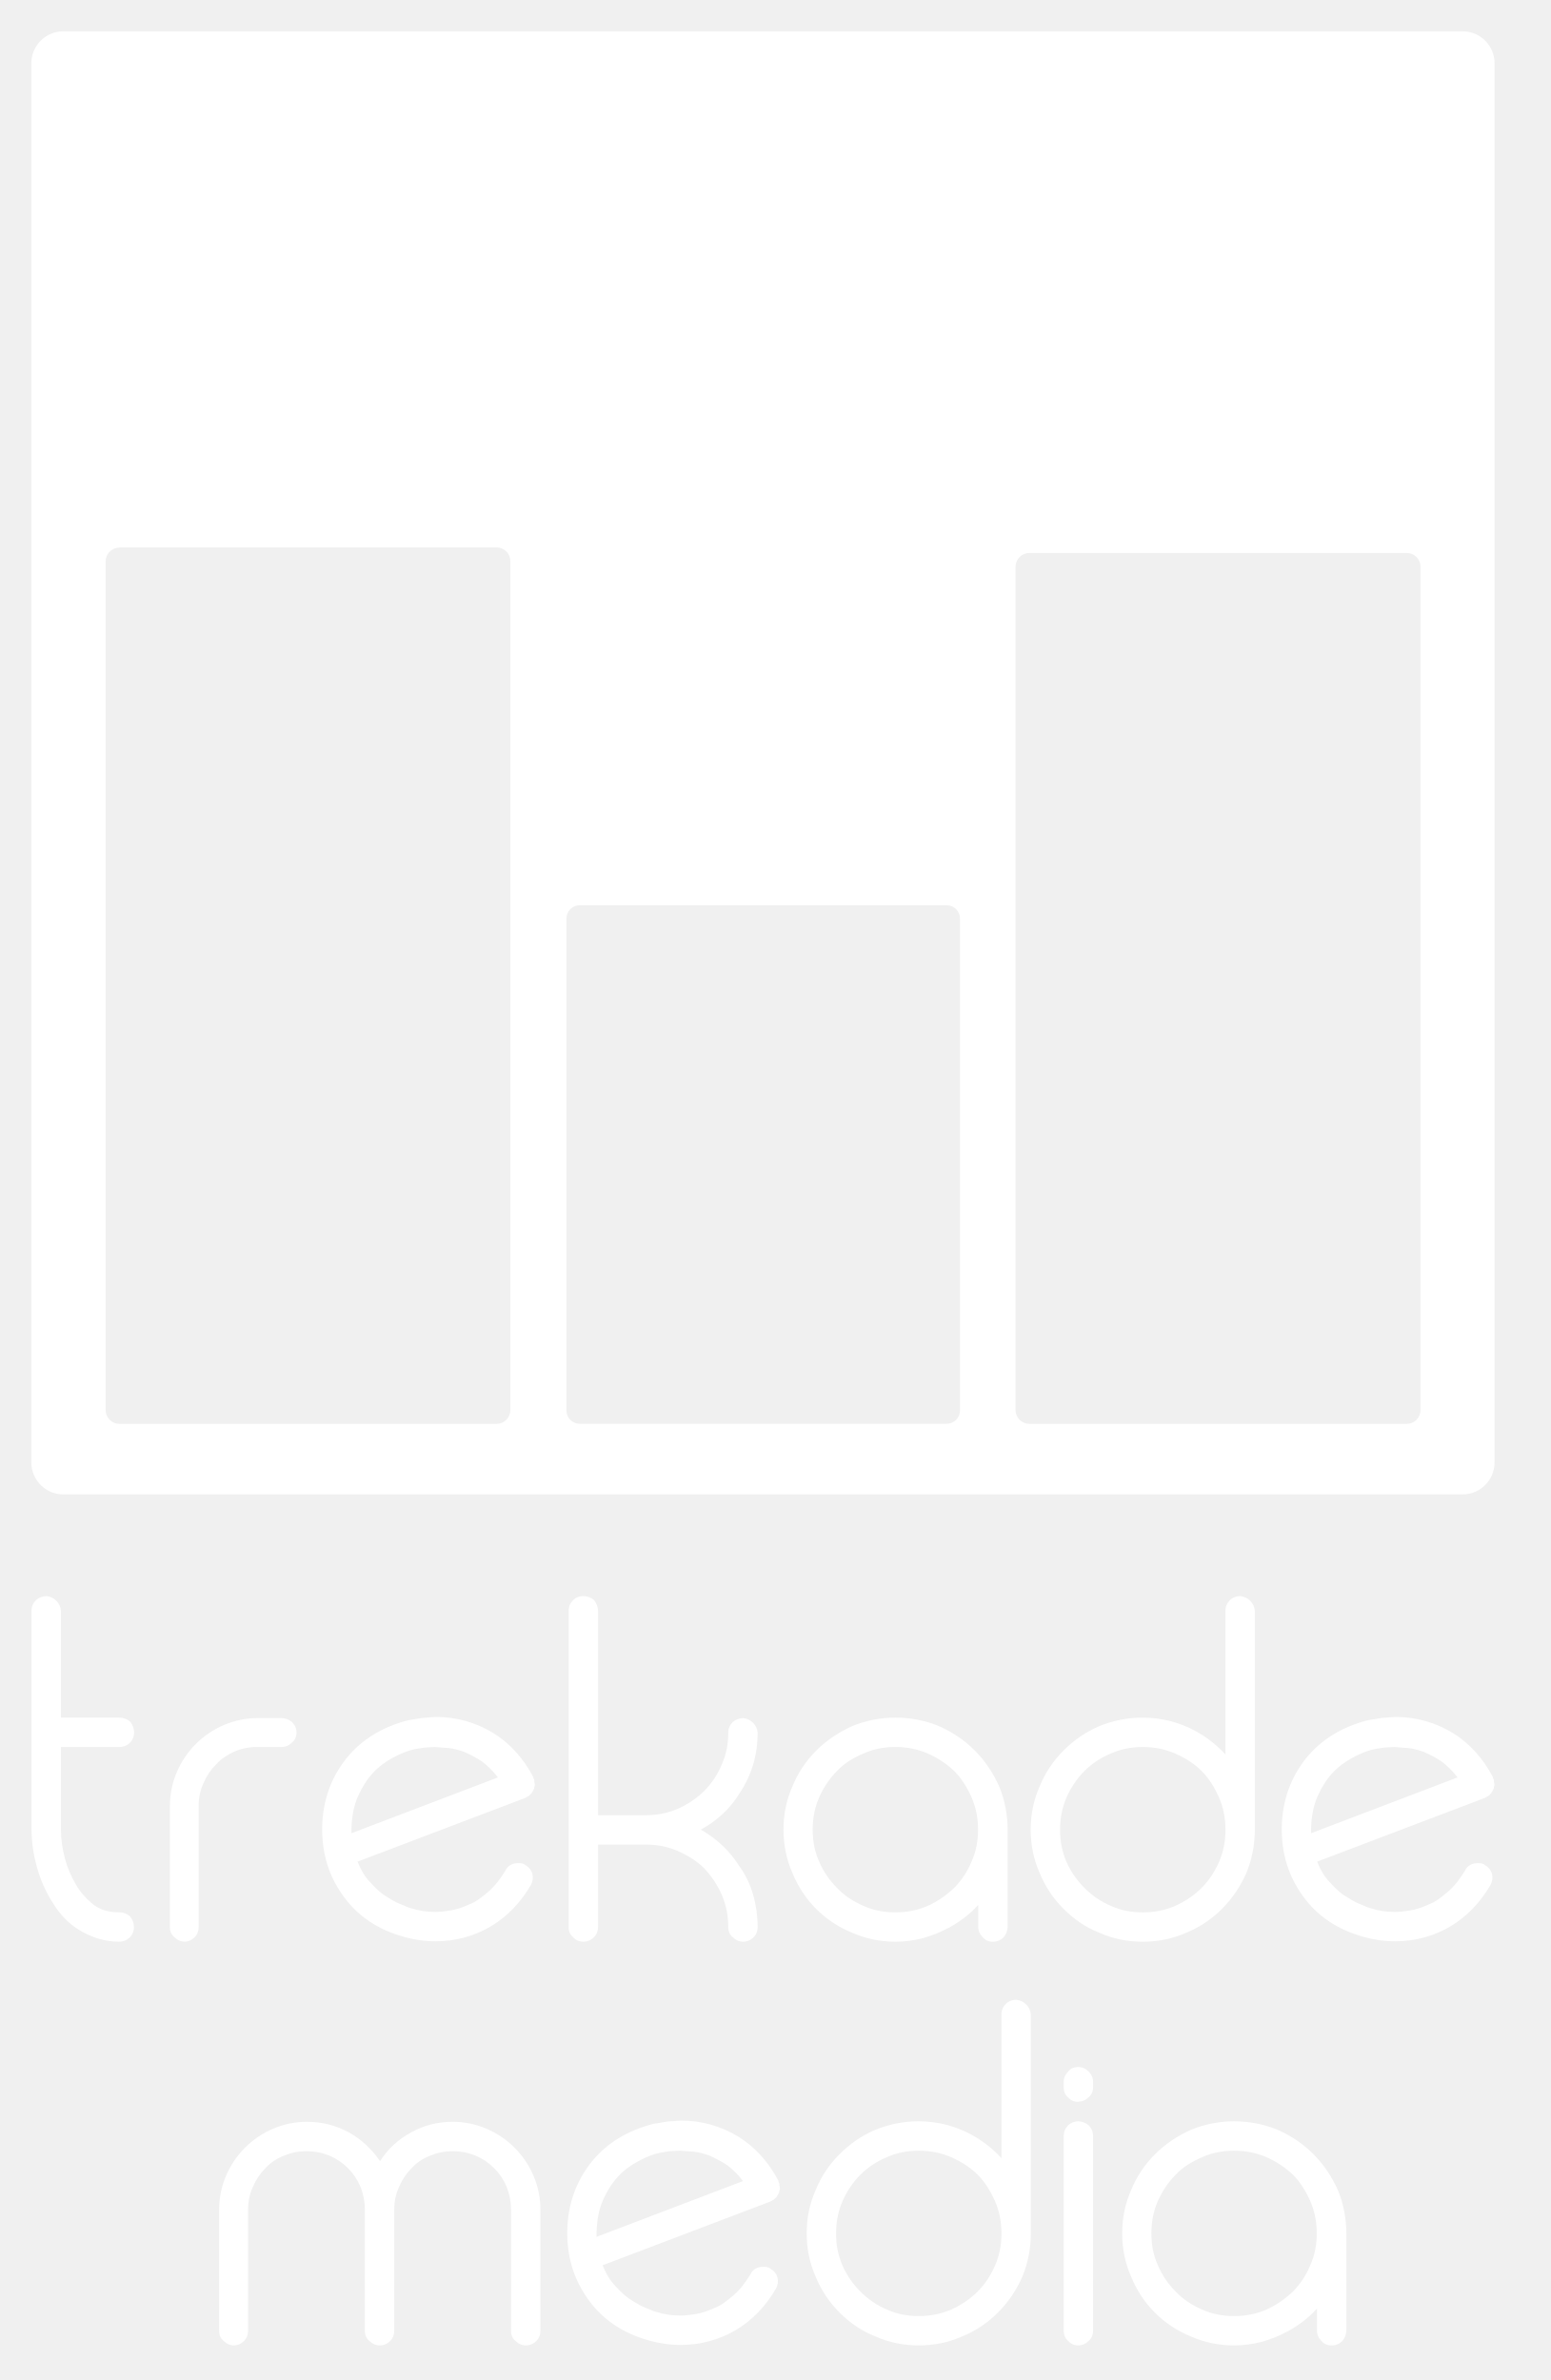
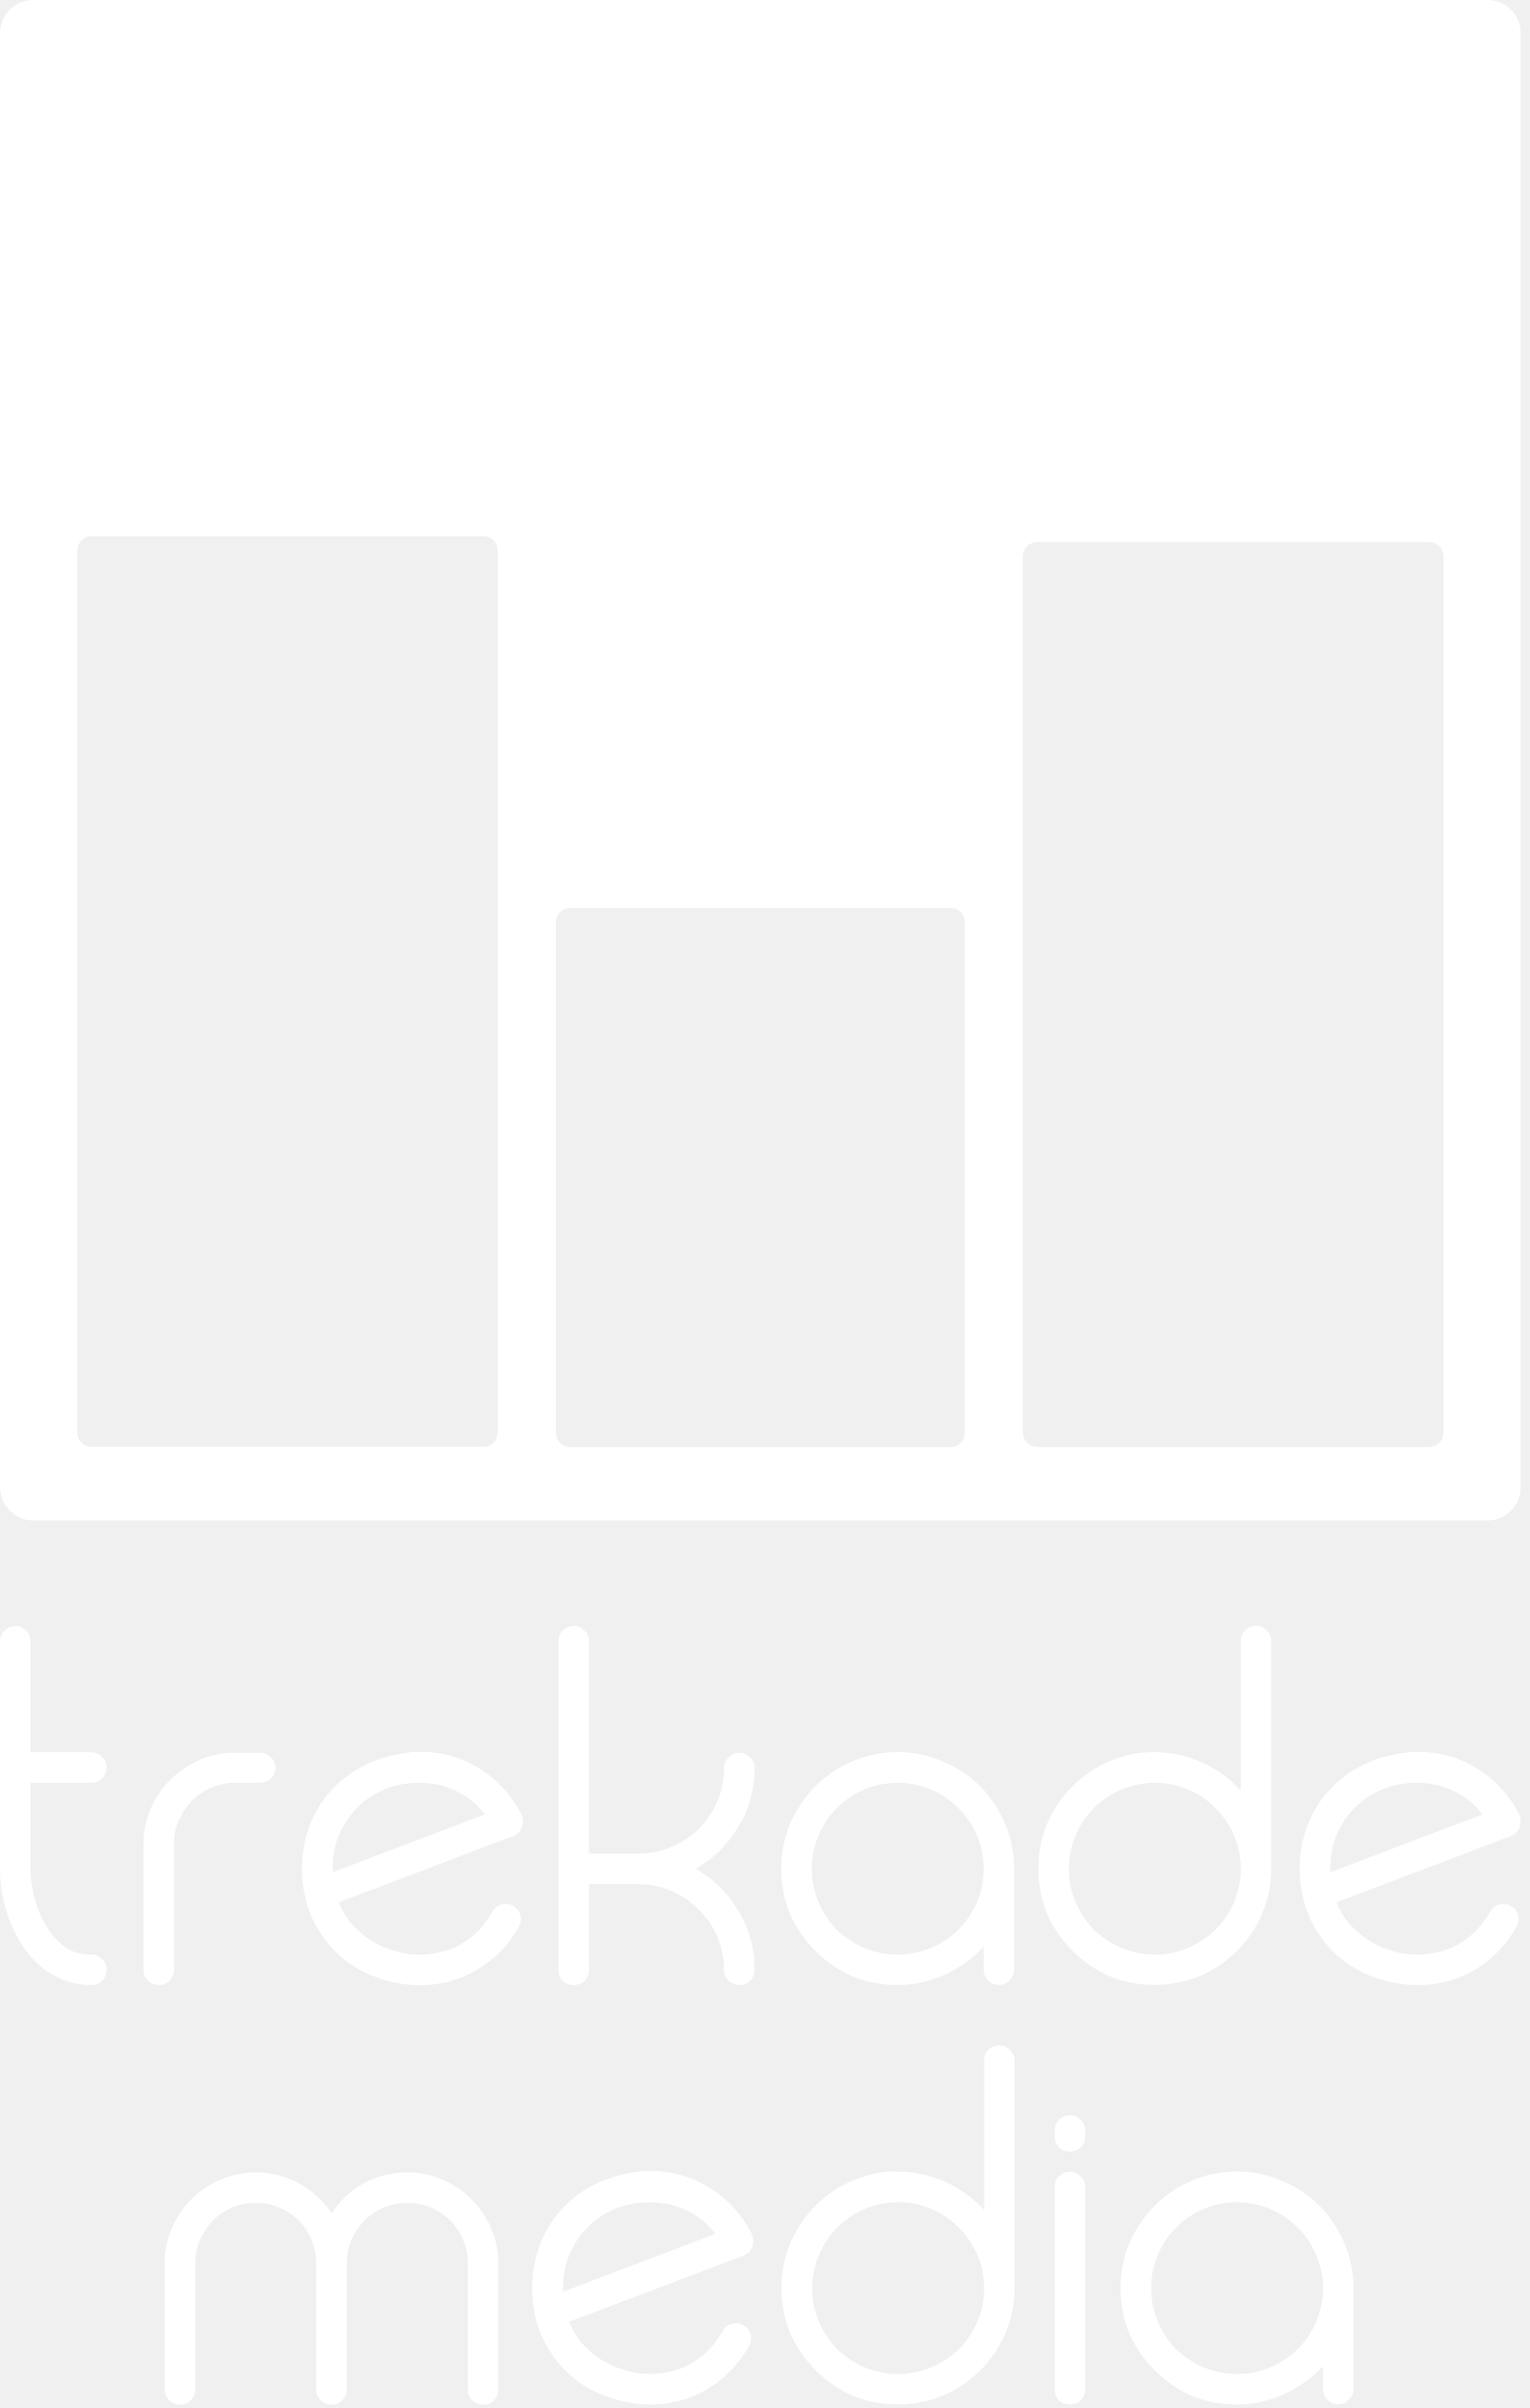
- <svg xmlns="http://www.w3.org/2000/svg" xmlns:xlink="http://www.w3.org/1999/xlink" width="100%" height="100%" viewBox="0 0 99 152" fill-rule="evenodd" stroke-linejoin="round" stroke-miterlimit="2">
-   <g transform="matrix(1.44578 0 0 1.44578 -117.345 -403.081)" fill="#fff" fill-rule="nonzero">
-     <path d="M83.964 280.182a1.41 1.41 0 0 0-1.416 1.416v61.796c0 .786.63 1.418 1.416 1.418h61.796c.785 0 1.416-.632 1.416-1.418v-61.796a1.41 1.41 0 0 0-1.416-1.416H83.964zm2.476 22.796h16.655a.61.61 0 0 1 .611.611v37.495a.61.61 0 0 1-.611.611H86.44a.61.61 0 0 1-.611-.611V303.6a.61.61 0 0 1 .611-.611zm40.2.247h16.655a.61.61 0 0 1 .611.61v37.25a.61.61 0 0 1-.611.611H126.63a.61.61 0 0 1-.611-.611v-37.25a.61.61 0 0 1 .611-.61zm-19.865 15.56h16.196a.59.59 0 0 1 .593.595v21.72a.59.59 0 0 1-.593.593h-16.196a.59.59 0 0 1-.593-.593v-21.72a.59.59 0 0 1 .593-.595zm-22.92 37.185v3.65c0 .418.066.858.176 1.276a4.48 4.48 0 0 0 .484 1.144c.154.286.396.572.704.836s.704.396 1.2.396c.198 0 .352.066.484.176a.71.71 0 0 1 .176.462.63.63 0 0 1-.176.462c-.132.132-.286.198-.484.198-.616 0-1.188-.176-1.738-.506-.484-.286-.88-.704-1.2-1.232a5.75 5.75 0 0 1-.682-1.54 6.27 6.27 0 0 1-.242-1.672v-9.678c0-.176.066-.33.198-.462a.71.71 0 0 1 .462-.176.71.71 0 0 1 .638.638v4.73h2.573c.198 0 .352.066.484.176a.78.78 0 0 1 .176.484c0 .176-.066.33-.176.44-.132.132-.286.198-.484.198h-2.573zm5.475 8.6c-.176 0-.33-.066-.462-.198a.54.54 0 0 1-.198-.44v-5.367a3.79 3.79 0 0 1 .308-1.496 3.94 3.94 0 0 1 2.068-2.068 3.79 3.79 0 0 1 1.496-.308H93.6a.71.71 0 0 1 .462.176c.132.132.198.286.198.462s-.066.33-.198.44c-.132.132-.286.198-.462.198h-1.078a2.57 2.57 0 0 0-1 .198c-.33.154-.594.33-.814.572-.242.242-.418.506-.55.814-.154.33-.22.66-.22 1.012v5.367c0 .176-.066.33-.176.44-.132.132-.286.198-.462.198z" />
-     <use xlink:href="#B" />
-     <path d="M106.94 364.57c-.198 0-.352-.066-.462-.198-.132-.1-.198-.264-.198-.44v-13.967c0-.198.066-.352.198-.484a.63.63 0 0 1 .462-.176.71.71 0 0 1 .462.176c.1.132.176.286.176.484v9.018h2.1c.506 0 .968-.088 1.43-.286.44-.198.836-.462 1.166-.792a3.59 3.59 0 0 0 .77-1.166c.198-.44.286-.902.286-1.408 0-.176.066-.33.198-.462a.71.71 0 0 1 .462-.176.71.71 0 0 1 .638.638c0 1-.264 1.892-.814 2.705-.418.682-1 1.2-1.694 1.584.726.418 1.276.946 1.694 1.606a4.03 4.03 0 0 1 .616 1.276c.132.462.198.946.198 1.43 0 .176-.066.33-.176.44-.132.132-.286.198-.462.198s-.33-.066-.462-.198c-.132-.1-.198-.264-.198-.44 0-.506-.088-.968-.286-1.43a4.13 4.13 0 0 0-.77-1.166c-.33-.33-.726-.572-1.166-.77-.462-.198-.924-.286-1.43-.286h-2.1v3.65c0 .176-.066.33-.176.44-.132.132-.286.198-.462.198z" />
-     <use xlink:href="#C" />
-     <use xlink:href="#D" />
-     <use xlink:href="#B" x="42.384" />
-     <path d="M91.503 382.403c-.176 0-.33-.066-.462-.198-.132-.1-.198-.264-.198-.44v-5.367a3.79 3.79 0 0 1 .308-1.496 3.94 3.94 0 0 1 2.068-2.068 3.79 3.79 0 0 1 1.496-.308c.66 0 1.276.154 1.848.462.55.308 1.012.726 1.386 1.276.352-.55.814-.968 1.386-1.276.55-.308 1.166-.462 1.826-.462a3.79 3.79 0 0 1 1.496.308 3.94 3.94 0 0 1 2.068 2.068 3.79 3.79 0 0 1 .308 1.496v5.367c0 .176-.066.33-.176.44-.132.132-.286.198-.462.198s-.33-.066-.462-.198c-.132-.1-.198-.264-.198-.44v-5.367c0-.352-.066-.682-.198-1.012-.132-.308-.308-.572-.55-.814s-.506-.418-.814-.55c-.33-.132-.66-.198-1.012-.198s-.682.066-1 .198c-.33.132-.594.308-.814.55-.242.242-.418.506-.55.814-.154.33-.22.66-.22 1.012v5.367c0 .176-.066.33-.176.44-.132.132-.286.198-.462.198s-.33-.066-.462-.198c-.132-.1-.198-.264-.198-.44v-5.367c0-.352-.066-.682-.198-1.012-.132-.308-.308-.572-.55-.814s-.506-.418-.814-.55c-.33-.132-.66-.198-1.012-.198s-.682.066-1 .198c-.33.132-.594.308-.814.55-.242.242-.418.506-.55.814-.154.33-.22.66-.22 1.012v5.367c0 .176-.066.33-.176.44-.132.132-.286.198-.462.198z" />
-     <use xlink:href="#B" x="10.825" y="17.83" />
-     <use xlink:href="#D" x="-9.894" y="17.832" />
-     <path d="M128.784 371.647c-.176 0-.33-.066-.44-.198-.132-.1-.198-.264-.198-.44v-.242c0-.176.066-.33.198-.462.1-.132.264-.198.44-.198s.33.066.462.198.198.286.198.462V371c0 .176-.066.33-.198.44-.132.132-.286.198-.462.198zm0 10.756c-.176 0-.33-.066-.44-.198-.132-.1-.198-.264-.198-.462v-8.578c0-.198.066-.352.198-.484.1-.1.264-.176.44-.176a.71.71 0 0 1 .462.176c.132.132.198.286.198.484v8.578c0 .198-.066.352-.198.462-.132.132-.286.198-.462.198z" />
-     <use xlink:href="#C" x="14.96" y="17.833" />
-   </g>
-   <defs>
-     <path id="B" d="M104.762 357.49l.022.132c0 .066 0 .088-.022.1 0 .066 0 .088-.022.1v.022c-.022.022-.044.066-.044.088l-.022.022c-.022.022-.022.022-.022.044s-.022.022-.044.044-.022.044-.044.044l-.044.044s-.022.022-.088.044c0 .022 0 .022-.022.022s-.022 0-.044.022l-7.412 2.815c.154.374.33.682.572.924.22.242.44.462.704.616.242.154.462.286.66.352.198.088.352.154.462.176.308.1.66.154 1.034.154.198 0 .418-.022.682-.066s.528-.132.814-.264c.286-.1.55-.308.836-.55s.528-.55.77-.946c.1-.22.308-.33.572-.33.132 0 .242.022.308.088a.64.64 0 0 1 .308.374c.044.176.022.352-.066.506-.462.792-1.056 1.408-1.804 1.848a4.77 4.77 0 0 1-2.397.638 5.06 5.06 0 0 1-1.408-.198c-1.122-.308-2.024-.902-2.66-1.782-.66-.902-.968-1.914-.946-3.08s.396-2.178 1.078-3.035c.682-.836 1.606-1.386 2.727-1.672l.616-.1.594-.044c.924 0 1.76.242 2.53.704.748.462 1.342 1.122 1.782 1.958v.044c.022.022.022.022.022.044.022.022.022.044.022.088zm-1.606-.176a3.55 3.55 0 0 0-.704-.704c-.264-.176-.528-.308-.77-.418-.242-.088-.484-.154-.704-.176l-.616-.044-.44.022-.418.066c-.33.066-.638.198-.968.374s-.638.396-.902.682-.484.638-.66 1.034-.264.858-.286 1.386v.242l6.467-2.463z" />
-     <path id="C" d="M123.018 363.977c-.352.198-.726.33-1.1.44-.396.1-.792.154-1.2.154-.682 0-1.32-.132-1.914-.396a4.76 4.76 0 0 1-2.639-2.639c-.264-.594-.396-1.232-.396-1.914s.132-1.32.396-1.914a4.76 4.76 0 0 1 1.056-1.584c.462-.462 1-.814 1.584-1.078a5.03 5.03 0 0 1 1.914-.374 5.03 5.03 0 0 1 1.914.374c.594.264 1.122.616 1.584 1.078s.814 1 1.078 1.584a5.03 5.03 0 0 1 .374 1.914v4.29a.71.71 0 0 1-.176.462c-.132.132-.286.198-.484.198-.176 0-.33-.066-.44-.198-.132-.132-.198-.286-.198-.462v-.968c-.374.418-.814.748-1.342 1.034zm-5.96-4.355c0 .506.088.968.286 1.408.198.462.462.836.792 1.166.308.33.704.594 1.166.792.44.198.902.286 1.408.286s.968-.088 1.43-.286c.44-.198.814-.462 1.166-.792a3.59 3.59 0 0 0 .77-1.166c.198-.44.286-.902.286-1.408s-.088-.968-.286-1.43c-.198-.44-.44-.836-.77-1.166a4.13 4.13 0 0 0-1.166-.77c-.462-.198-.924-.286-1.43-.286s-.968.088-1.408.286c-.462.198-.858.44-1.166.77-.33.33-.594.726-.792 1.166-.198.462-.286.924-.286 1.43z" />
-     <path id="D" d="M131.64 354.673c.814 0 1.606.198 2.33.594a5.09 5.09 0 0 1 1.32 1.034v-6.357c0-.176.066-.33.198-.462a.63.63 0 0 1 .462-.176.71.71 0 0 1 .638.638v9.678a5.03 5.03 0 0 1-.374 1.914c-.264.594-.616 1.122-1.078 1.584a4.76 4.76 0 0 1-1.584 1.056c-.594.264-1.232.396-1.914.396s-1.32-.132-1.914-.396c-.616-.242-1.122-.594-1.584-1.056a4.76 4.76 0 0 1-1.056-1.584c-.264-.594-.396-1.232-.396-1.914s.132-1.32.396-1.914a4.76 4.76 0 0 1 1.056-1.584c.462-.462.968-.814 1.584-1.078a5.03 5.03 0 0 1 1.914-.374zm3.65 4.95c0-.506-.088-.968-.286-1.43-.198-.44-.44-.836-.77-1.166s-.726-.572-1.166-.77c-.462-.198-.924-.286-1.43-.286s-.968.088-1.408.286a3.59 3.59 0 0 0-1.166.77c-.33.33-.594.726-.792 1.166-.198.462-.286.924-.286 1.43a3.46 3.46 0 0 0 .286 1.43 3.8 3.8 0 0 0 .792 1.144c.33.33.704.594 1.166.792.44.198.902.286 1.408.286s.968-.088 1.43-.286c.44-.198.836-.462 1.166-.792s.572-.704.77-1.144a3.46 3.46 0 0 0 .286-1.43z" />
-   </defs>
+ <svg xmlns="http://www.w3.org/2000/svg" width="100%" height="100%" viewBox="0 0 94 148" fill-rule="nonzero" stroke-linejoin="round" stroke-miterlimit="2" fill="#fff">
+   <path d="M2.05 0A2.04 2.04 0 0 0 .001 2.048V91.4c0 1.135.913 2.05 2.048 2.05h89.343c1.135 0 2.048-.915 2.048-2.05V2.048A2.04 2.04 0 0 0 91.392 0H2.05zm3.58 32.958H29.7a.88.88 0 0 1 .883.883v54.2a.88.88 0 0 1-.883.883H5.628a.88.88 0 0 1-.883-.883v-54.2a.88.88 0 0 1 .883-.883zm58.105.357h24.08a.88.88 0 0 1 .883.881V88.05a.88.88 0 0 1-.883.883h-24.08a.88.88 0 0 1-.883-.883V34.196a.88.88 0 0 1 .883-.881zm-28.72 22.498H58.43c.475 0 .857.385.857.86v31.403c0 .476-.382.858-.857.858H35.013c-.476 0-.858-.382-.858-.858V56.673c0-.476.382-.86.858-.86zm-33.14 53.76v5.28a6.89 6.89 0 0 0 .255 1.844 6.45 6.45 0 0 0 .699 1.654c.233.424.573.827 1.018 1.208s1.028.573 1.75.573a.85.85 0 0 1 .668.286c.2.17.286.38.286.636 0 .275-.096.5-.286.7-.17.17-.393.255-.668.255a4.67 4.67 0 0 1-2.512-.732c-.7-.424-1.283-1.017-1.75-1.78a8.28 8.28 0 0 1-.986-2.194 9 9 0 0 1-.35-2.449V100.86c0-.254.095-.466.286-.636.2-.2.414-.286.668-.286s.466.095.636.286a.81.81 0 0 1 .286.636v6.837h3.72a.85.85 0 0 1 .668.286c.2.17.286.392.286.668a.92.92 0 0 1-.286.668c-.17.17-.393.254-.668.254h-3.72zm7.896 12.434c-.254 0-.477-.085-.668-.255-.2-.2-.286-.413-.286-.668v-7.76a5.33 5.33 0 0 1 .445-2.162 5.71 5.71 0 0 1 1.21-1.78 5.77 5.77 0 0 1 1.78-1.208 5.34 5.34 0 0 1 2.163-.446h1.558c.254 0 .477.096.668.287a.81.81 0 0 1 .286.636.91.91 0 0 1-.286.667.97.97 0 0 1-.668.255h-1.558a3.49 3.49 0 0 0-1.463.318 3.74 3.74 0 0 0-1.177.795 4.43 4.43 0 0 0-.795 1.208c-.2.445-.286.922-.286 1.43v7.76c0 .255-.095.477-.286.668a.86.86 0 0 1-.636.255zm22.335-10.24v.095c.02.022.032.053.032.096 0 .085-.01.138-.032.16 0 .085-.01.138-.032.16v.032c-.042.042-.063.085-.063.127l-.032.032c-.02.02-.032.042-.032.063s-.02.043-.063.064a.37.37 0 0 1-.064.095c-.02 0-.042.01-.063.032l-.127.064c0 .02-.01.03-.032.03s-.043.01-.064.032l-10.716 4.07a4.55 4.55 0 0 0 .795 1.336c.34.36.678.657 1.017.9.36.234.7.414.986.54l.668.223c.445.148.943.222 1.495.222a6.18 6.18 0 0 0 .985-.095 5.27 5.27 0 0 0 1.177-.35 5.59 5.59 0 0 0 1.208-.795c.403-.36.774-.827 1.113-1.4.17-.318.445-.477.827-.477.2 0 .34.042.445.127.233.127.382.318.445.572.064.233.032.467-.095.7-.657 1.145-1.526 2.035-2.607 2.67-1.06.615-2.216.922-3.467.922a7.25 7.25 0 0 1-2.035-.286c-1.632-.445-2.915-1.304-3.848-2.576-.954-1.293-1.4-2.777-1.367-4.452.042-1.696.562-3.16 1.558-4.388.997-1.2 2.3-2.014 3.943-2.417l.86-.16a6.39 6.39 0 0 1 .9-.064c1.336 0 2.544.34 3.626 1.018 1.102.678 1.97 1.622 2.607 2.83v.064c.02.02.032.042.032.063.02.02.032.064.032.128zm-2.32-.254c-.318-.424-.668-.764-1.05-1.018a4.45 4.45 0 0 0-1.08-.572 4.09 4.09 0 0 0-1.049-.287 6.63 6.63 0 0 0-.859-.063 6.45 6.45 0 0 0-.636.032 4.99 4.99 0 0 0-.604.095 5.93 5.93 0 0 0-1.43.54 4.79 4.79 0 0 0-1.272 1.017c-.382.403-.7.9-.954 1.463s-.392 1.24-.414 2.004v.35l9.35-3.56zm5.483 10.494c-.276 0-.5-.085-.7-.255a.97.97 0 0 1-.255-.668v-20.193c0-.275.085-.498.255-.667a.95.95 0 0 1 .7-.287c.254 0 .466.096.636.287a.85.85 0 0 1 .286.667v13.038h3.02c.72 0 1.4-.137 2.035-.413a5.2 5.2 0 0 0 1.685-1.113c.488-.488.87-1.05 1.145-1.685a5.29 5.29 0 0 0 .414-2.067.81.81 0 0 1 .286-.636c.2-.2.413-.287.668-.287s.466.096.636.287c.2.17.286.38.286.636 0 1.44-.392 2.745-1.177 3.9-.615.975-1.43 1.738-2.448 2.3 1.038.593 1.855 1.367 2.448 2.32a6.11 6.11 0 0 1 .891 1.876c.2.657.286 1.336.286 2.035 0 .255-.096.477-.286.668-.17.17-.382.255-.636.255a.97.97 0 0 1-.668-.255c-.2-.2-.286-.413-.286-.668a5.06 5.06 0 0 0-.414-2.035 4.93 4.93 0 0 0-1.145-1.685 4.93 4.93 0 0 0-1.685-1.145c-.636-.276-1.314-.413-2.035-.413h-3.02v5.278c0 .255-.096.477-.286.668-.17.17-.382.255-.636.255zm23.23-.858a7.16 7.16 0 0 1-1.622.636 6.59 6.59 0 0 1-1.717.223 7.24 7.24 0 0 1-2.799-.541 7.57 7.57 0 0 1-2.258-1.558 7.43 7.43 0 0 1-1.558-2.258c-.36-.87-.54-1.802-.54-2.798 0-.976.18-1.898.54-2.767a7.59 7.59 0 0 1 1.558-2.3 7.09 7.09 0 0 1 2.258-1.526c.87-.382 1.802-.572 2.8-.572.975 0 1.897.2 2.766.572a6.99 6.99 0 0 1 2.29 1.526 7 7 0 0 1 1.526 2.29 6.8 6.8 0 0 1 .573 2.767v6.2c0 .254-.096.477-.287.667-.17.2-.392.287-.667.287-.255 0-.477-.096-.668-.287a.97.97 0 0 1-.255-.667v-1.4a6.85 6.85 0 0 1-1.94 1.495zm-8.618-6.296a5.3 5.3 0 0 0 .413 2.067c.276.636.647 1.198 1.113 1.685a5.67 5.67 0 0 0 1.686 1.113c.657.276 1.346.414 2.067.414a5.06 5.06 0 0 0 2.035-.414c.657-.275 1.22-.646 1.685-1.113a5.39 5.39 0 0 0 1.145-1.685c.276-.657.413-1.346.413-2.067a5.05 5.05 0 0 0-.413-2.035 4.95 4.95 0 0 0-1.145-1.686 4.96 4.96 0 0 0-1.685-1.145c-.636-.275-1.315-.413-2.035-.413a5.3 5.3 0 0 0-2.067.413 5.42 5.42 0 0 0-1.686 1.145c-.466.467-.837 1.028-1.113 1.686a5.07 5.07 0 0 0-.413 2.035zm21.078-7.156c1.187 0 2.3.286 3.37.858a7 7 0 0 1 1.908 1.495v-9.2c0-.255.085-.467.254-.636a.95.95 0 0 1 .7-.286c.254 0 .466.095.636.286a.81.81 0 0 1 .286.636v13.992c0 .996-.2 1.93-.572 2.798a7.1 7.1 0 0 1-1.527 2.258 7.42 7.42 0 0 1-2.289 1.558c-.87.36-1.792.54-2.767.54a7.22 7.22 0 0 1-2.798-.541c-.848-.38-1.6-.9-2.258-1.558s-1.177-1.4-1.558-2.258a7.22 7.22 0 0 1-.541-2.798 7.16 7.16 0 0 1 .54-2.767 7.42 7.42 0 0 1 1.558-2.289 7.08 7.08 0 0 1 2.258-1.527c.87-.38 1.802-.572 2.798-.572zm5.28 7.155c0-.72-.138-1.4-.414-2.035-.275-.658-.657-1.22-1.144-1.686a4.97 4.97 0 0 0-1.686-1.145 5.07 5.07 0 0 0-2.035-.413 5.3 5.3 0 0 0-2.067.413c-.636.276-1.198.658-1.685 1.145-.467.467-.838 1.028-1.113 1.686-.276.636-.414 1.314-.414 2.035a5.14 5.14 0 0 0 .414 2.067 5.66 5.66 0 0 0 1.113 1.685c.487.467 1.05.838 1.685 1.113.657.276 1.346.414 2.067.414a5.05 5.05 0 0 0 2.035-.414c.657-.275 1.22-.646 1.686-1.113a5.38 5.38 0 0 0 1.144-1.685c.274-.635.414-1.325.414-2.067zm17.17-3.085v.095c.02.022.032.053.032.096 0 .085-.01.138-.032.16 0 .085-.01.138-.032.16v.032c-.042.042-.063.085-.063.127l-.032.032c-.02.02-.032.042-.032.063s-.02.043-.063.064c-.022.042-.043.074-.064.095-.02 0-.042.01-.063.032l-.128.064c0 .02-.01.03-.03.03s-.043.01-.064.032l-10.717 4.07a4.55 4.55 0 0 0 .795 1.336 7.13 7.13 0 0 0 1.018.9c.36.234.7.414.986.54l.668.223c.445.148.943.222 1.494.222a6.19 6.19 0 0 0 .986-.095 5.27 5.27 0 0 0 1.177-.35c.402-.2.805-.456 1.208-.795.403-.36.774-.827 1.113-1.4.17-.318.445-.477.827-.477.2 0 .34.042.445.127.233.127.382.318.445.572.064.233.032.467-.095.7-.657 1.145-1.526 2.035-2.608 2.67-1.06.615-2.215.922-3.466.922a7.25 7.25 0 0 1-2.035-.286c-1.632-.445-2.915-1.304-3.848-2.576-.954-1.293-1.4-2.777-1.367-4.452.042-1.696.562-3.16 1.558-4.388.996-1.2 2.3-2.014 3.943-2.417l.86-.16c.297-.042.593-.064.9-.064 1.336 0 2.544.34 3.625 1.018 1.103.678 1.972 1.622 2.608 2.83v.064c.02.02.032.042.032.063.02.02.03.064.03.128zm-2.322-.254c-.318-.424-.667-.764-1.05-1.018a4.45 4.45 0 0 0-1.08-.572c-.36-.15-.7-.244-1.05-.287-.318-.042-.604-.063-.858-.063a6.45 6.45 0 0 0-.636.032 5.16 5.16 0 0 0-.604.095 5.93 5.93 0 0 0-1.43.54 4.79 4.79 0 0 0-1.272 1.017c-.382.403-.7.9-.954 1.463s-.393 1.24-.414 2.004v.35l9.35-3.56zM11.07 147.788c-.255 0-.477-.085-.668-.254-.2-.2-.286-.413-.286-.668v-7.76a5.33 5.33 0 0 1 .445-2.162 5.75 5.75 0 0 1 1.208-1.781c.5-.5 1.103-.912 1.78-1.2s1.4-.445 2.162-.445c.954 0 1.834.223 2.64.668.827.445 1.505 1.06 2.035 1.844.5-.784 1.166-1.4 1.972-1.844.826-.445 1.717-.668 2.67-.668.763 0 1.484.15 2.162.445a5.7 5.7 0 0 1 1.78 1.21 5.77 5.77 0 0 1 1.208 1.78 5.33 5.33 0 0 1 .446 2.162v7.76c0 .255-.096.477-.287.668a.86.86 0 0 1-.636.254.97.97 0 0 1-.667-.254c-.2-.2-.287-.413-.287-.668v-7.76a3.59 3.59 0 0 0-.286-1.431 3.64 3.64 0 0 0-.795-1.208 3.61 3.61 0 0 0-1.208-.795 3.59 3.59 0 0 0-1.431-.287 3.82 3.82 0 0 0-1.463.287 3.88 3.88 0 0 0-1.177.795 4.43 4.43 0 0 0-.795 1.208c-.2.445-.286.922-.286 1.43v7.76c0 .255-.095.477-.286.668a.86.86 0 0 1-.636.254c-.256 0-.477-.085-.668-.254-.2-.2-.286-.413-.286-.668v-7.76a3.59 3.59 0 0 0-.286-1.431 3.64 3.64 0 0 0-.795-1.208c-.34-.34-.742-.605-1.2-.795a3.59 3.59 0 0 0-1.431-.287 3.82 3.82 0 0 0-1.462.287c-.446.2-.838.455-1.177.795a4.43 4.43 0 0 0-.795 1.208 3.59 3.59 0 0 0-.286 1.431v7.76c0 .255-.096.477-.286.668-.17.17-.382.254-.636.254zm35.2-10.238v.095c.022.02.032.053.032.096 0 .085-.01.138-.032.16 0 .085-.01.138-.03.16v.032c-.043.042-.064.084-.064.127l-.032.032c-.02.02-.03.042-.03.063s-.02.042-.064.064a.37.37 0 0 1-.063.095c-.02 0-.043.01-.064.032l-.127.063c0 .02-.01.032-.032.032s-.042.01-.063.032L34.97 142.7c.212.53.477.975.795 1.336a6.38 6.38 0 0 0 1.018.89c.36.233.7.413.986.54l.667.222c.446.148.944.223 1.495.223a6.09 6.09 0 0 0 .986-.096 5.21 5.21 0 0 0 1.176-.35c.403-.2.806-.456 1.2-.795.403-.36.774-.827 1.113-1.4.17-.318.445-.477.827-.477.2 0 .34.042.445.127a.87.87 0 0 1 .445.573c.063.233.032.466-.096.7-.657 1.145-1.526 2.036-2.607 2.67-1.06.615-2.216.923-3.466.923a7.3 7.3 0 0 1-2.036-.286c-1.632-.446-2.915-1.304-3.847-2.576-.954-1.293-1.4-2.777-1.368-4.452.043-1.696.562-3.16 1.558-4.4.997-1.208 2.3-2.014 3.944-2.416l.858-.16a6.21 6.21 0 0 1 .891-.064c1.335 0 2.544.34 3.625 1.018 1.102.678 1.97 1.62 2.607 2.83v.063c.022.02.032.043.032.064.02.02.032.063.032.127zm-2.32-.255a4.3 4.3 0 0 0-1.05-1.017 4.43 4.43 0 0 0-1.082-.573c-.36-.148-.7-.243-1.05-.286a6.62 6.62 0 0 0-.859-.063l-.636.03a5.19 5.19 0 0 0-.604.096 5.96 5.96 0 0 0-1.43.54 4.83 4.83 0 0 0-1.272 1.018c-.38.403-.7.9-.954 1.463s-.392 1.24-.413 2.003v.35l9.35-3.562zm11.237-3.817a6.97 6.97 0 0 1 3.37.86c.742.403 1.378.9 1.908 1.494v-9.2c0-.254.084-.466.254-.636a.95.95 0 0 1 .7-.286c.254 0 .466.095.636.286a.82.82 0 0 1 .286.636v13.992a6.88 6.88 0 0 1-.573 2.799 7.09 7.09 0 0 1-1.526 2.257 7.37 7.37 0 0 1-2.3 1.56c-.87.36-1.8.54-2.766.54-.997 0-1.93-.18-2.8-.54-.848-.382-1.6-.9-2.257-1.56s-1.177-1.4-1.56-2.257c-.36-.87-.54-1.802-.54-2.8 0-.975.18-1.897.54-2.766a7.55 7.55 0 0 1 1.56-2.3c.66-.667 1.4-1.166 2.257-1.526a6.88 6.88 0 0 1 2.799-.573zm5.28 7.155c0-.72-.138-1.4-.414-2.035a4.93 4.93 0 0 0-1.145-1.685 4.93 4.93 0 0 0-1.685-1.145c-.636-.276-1.314-.414-2.035-.414a5.32 5.32 0 0 0-2.067.414c-.636.275-1.198.657-1.686 1.145a5.2 5.2 0 0 0-1.113 1.685 5.07 5.07 0 0 0-.413 2.035c0 .742.138 1.43.413 2.067a5.71 5.71 0 0 0 1.113 1.686 5.71 5.71 0 0 0 1.686 1.113 5.3 5.3 0 0 0 2.067.413 5.07 5.07 0 0 0 2.035-.413 5.2 5.2 0 0 0 1.685-1.113c.488-.488.87-1.05 1.145-1.686s.414-1.325.414-2.067zm5.26-8.395c-.254 0-.477-.085-.668-.254a.97.97 0 0 1-.254-.668v-.35c0-.254.085-.477.254-.668a.92.92 0 0 1 .668-.286c.255 0 .477.096.668.286s.286.414.286.668v.35c0 .254-.095.477-.286.668a.97.97 0 0 1-.668.254zm0 15.55c-.254 0-.477-.085-.668-.254-.17-.2-.254-.424-.254-.7v-12.402c0-.275.085-.498.254-.667.2-.2.414-.287.668-.287s.477.096.668.287c.2.17.286.392.286.667v12.402a.95.95 0 0 1-.286.7.97.97 0 0 1-.668.254zm13.622-.858c-.5.275-1.05.487-1.622.636a6.59 6.59 0 0 1-1.717.222c-.997 0-1.93-.18-2.8-.54-.848-.382-1.6-.9-2.257-1.56s-1.177-1.4-1.56-2.257c-.36-.87-.54-1.802-.54-2.8 0-.975.18-1.897.54-2.766a7.55 7.55 0 0 1 1.56-2.3c.66-.667 1.4-1.166 2.257-1.526a6.88 6.88 0 0 1 2.799-.573 6.78 6.78 0 0 1 2.766.573 6.99 6.99 0 0 1 2.29 1.526 6.98 6.98 0 0 1 1.526 2.29c.382.87.573 1.8.573 2.766v6.2c0 .255-.096.477-.287.668-.17.2-.392.286-.667.286-.255 0-.477-.095-.668-.286a.97.97 0 0 1-.254-.668v-1.4c-.53.594-1.177 1.092-1.94 1.495zm-8.618-6.297a5.3 5.3 0 0 0 .413 2.067 5.71 5.71 0 0 0 1.113 1.686 5.71 5.71 0 0 0 1.686 1.113 5.3 5.3 0 0 0 2.067.413 5.07 5.07 0 0 0 2.035-.413 5.2 5.2 0 0 0 1.685-1.113c.488-.488.87-1.05 1.145-1.686.276-.657.414-1.346.414-2.067a5.05 5.05 0 0 0-.414-2.035c-.276-.657-.657-1.22-1.145-1.685a4.93 4.93 0 0 0-1.685-1.145c-.636-.276-1.314-.414-2.035-.414a5.32 5.32 0 0 0-2.067.414c-.636.275-1.198.657-1.686 1.145a5.2 5.2 0 0 0-1.113 1.685 5.07 5.07 0 0 0-.413 2.035z" />
</svg>
